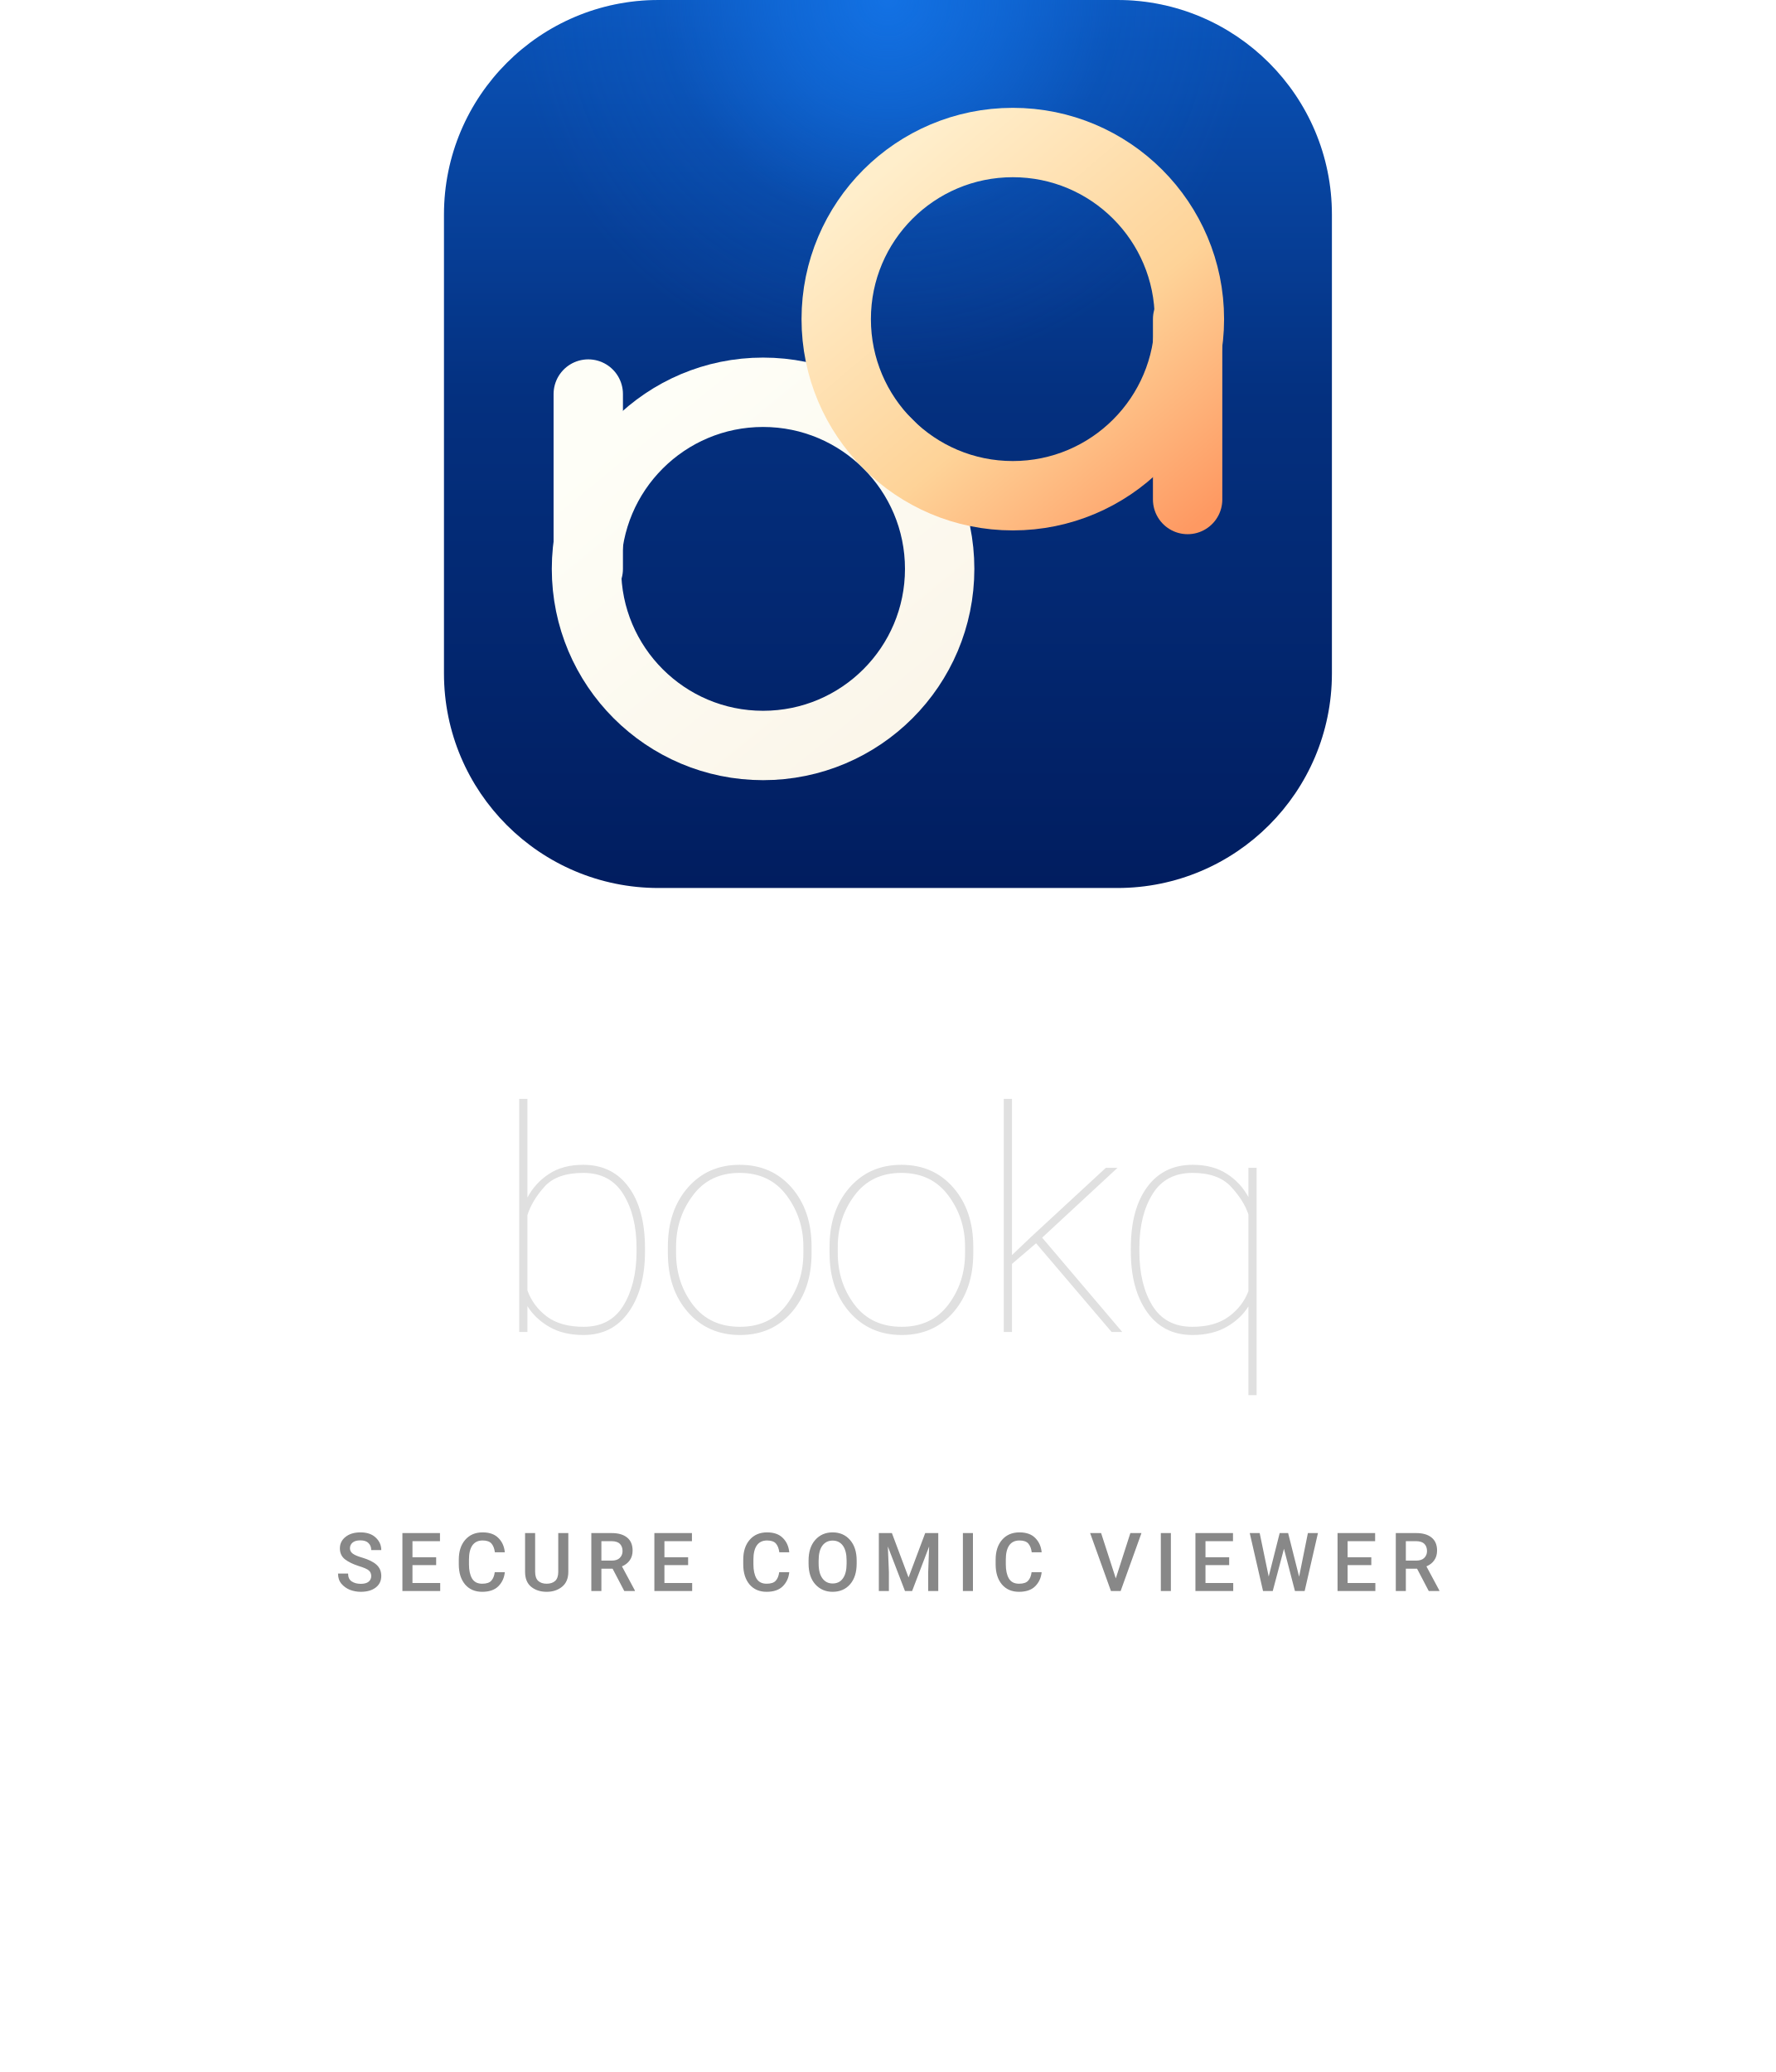
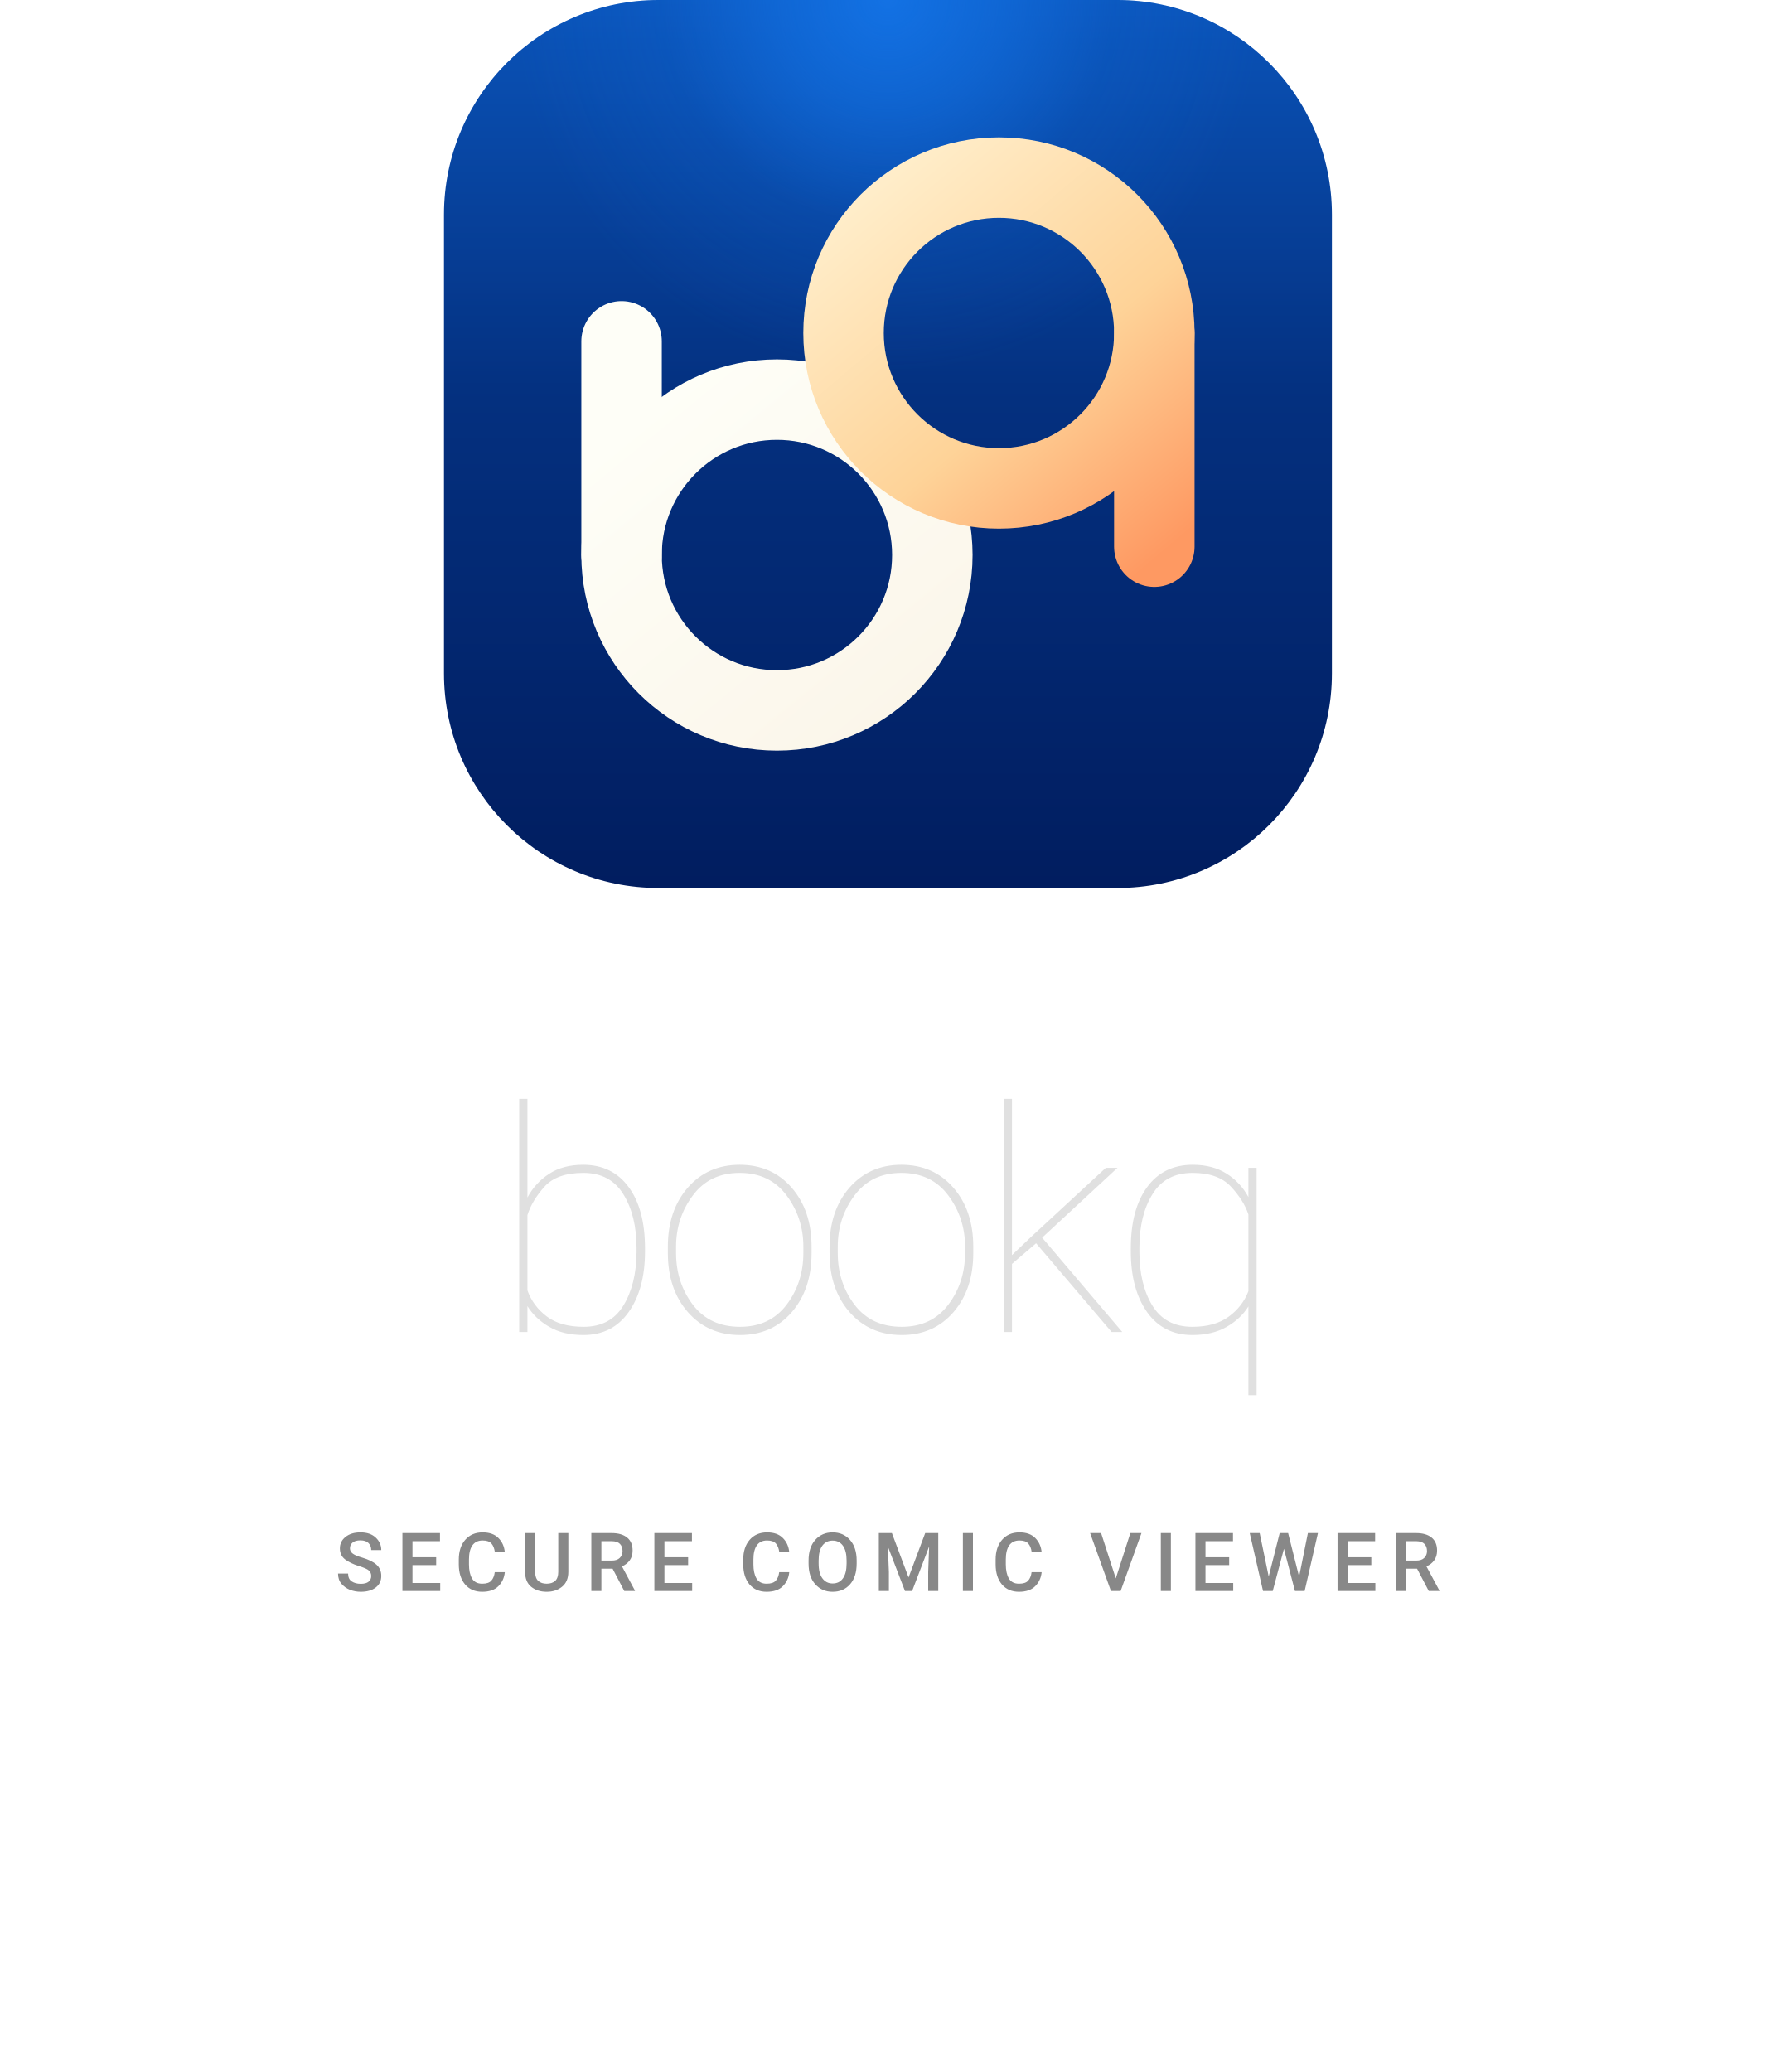
<svg xmlns="http://www.w3.org/2000/svg" viewBox="0 0 240 280">
  <defs>
    <linearGradient id="bg" x1="0" y1="0" x2="0" y2="1">
      <stop offset="0" stop-color="#0A54BA" />
      <stop offset="0.45" stop-color="#04307F" />
      <stop offset="1" stop-color="#011D5F" />
    </linearGradient>
    <radialGradient id="glow" cx="0.5" cy="0" r="0.42">
      <stop offset="0" stop-color="#1373E6" stop-opacity="0.95" />
      <stop offset="0.3" stop-color="#1373E6" stop-opacity="0.6" />
      <stop offset="0.6" stop-color="#1373E6" stop-opacity="0.18" />
      <stop offset="1" stop-color="#1373E6" stop-opacity="0" />
    </radialGradient>
    <linearGradient id="inkB" gradientUnits="userSpaceOnUse" x1="7" y1="15" x2="16" y2="26">
      <stop offset="0" stop-color="#FEFEF7" />
      <stop offset="1" stop-color="#FBF6EA" />
    </linearGradient>
    <linearGradient id="inkQ" gradientUnits="userSpaceOnUse" x1="16" y1="6" x2="27" y2="19">
      <stop offset="0" stop-color="#FFEECB" />
      <stop offset="0.55" stop-color="#FED398" />
      <stop offset="1" stop-color="#FE9962" />
    </linearGradient>
  </defs>
  <rect x="60" width="120" height="120" rx="29" fill="url(#bg)" />
  <rect x="60" width="120" height="120" rx="29" fill="url(#glow)" />
-   <g transform="translate(60,0) scale(3.75)" fill="none" stroke-linecap="round" stroke-width="2.5">
-     <circle cx="11.5" cy="20.5" r="6.364" stroke="url(#inkB)" />
-     <line x1="5.2" y1="14.2" x2="5.2" y2="20.5" stroke="url(#inkB)" />
-     <circle cx="20.5" cy="11.5" r="6.364" stroke="url(#inkQ)" />
-     <line x1="26.8" y1="11.5" x2="26.8" y2="18.0" stroke="url(#inkQ)" />
+   <g transform="translate(60,0) scale(3.75)" fill="none" stroke-linecap="round" stroke-width="2.9">
+     <line x1="6.4" y1="12.3" x2="6.4" y2="20" stroke="url(#inkB)" />
+     <line x1="25.6" y1="12" x2="25.6" y2="19.7" stroke="url(#inkQ)" />
+     <circle cx="12" cy="20" r="5.6" stroke="url(#inkB)" />
+     <circle cx="20" cy="12" r="5.6" stroke="url(#inkQ)" />
  </g>
  <text x="120" y="180" font-family="-apple-system, BlinkMacSystemFont, 'Segoe UI', Roboto, sans-serif" font-size="42" font-weight="200" fill="#e0e0e0" text-anchor="middle" letter-spacing="-0.03em">bookq</text>
  <text x="120" y="215" font-family="-apple-system, BlinkMacSystemFont, 'Segoe UI', Roboto, sans-serif" font-size="11" font-weight="500" fill="#888" text-anchor="middle" letter-spacing="0.15em">SECURE COMIC VIEWER</text>
</svg>
